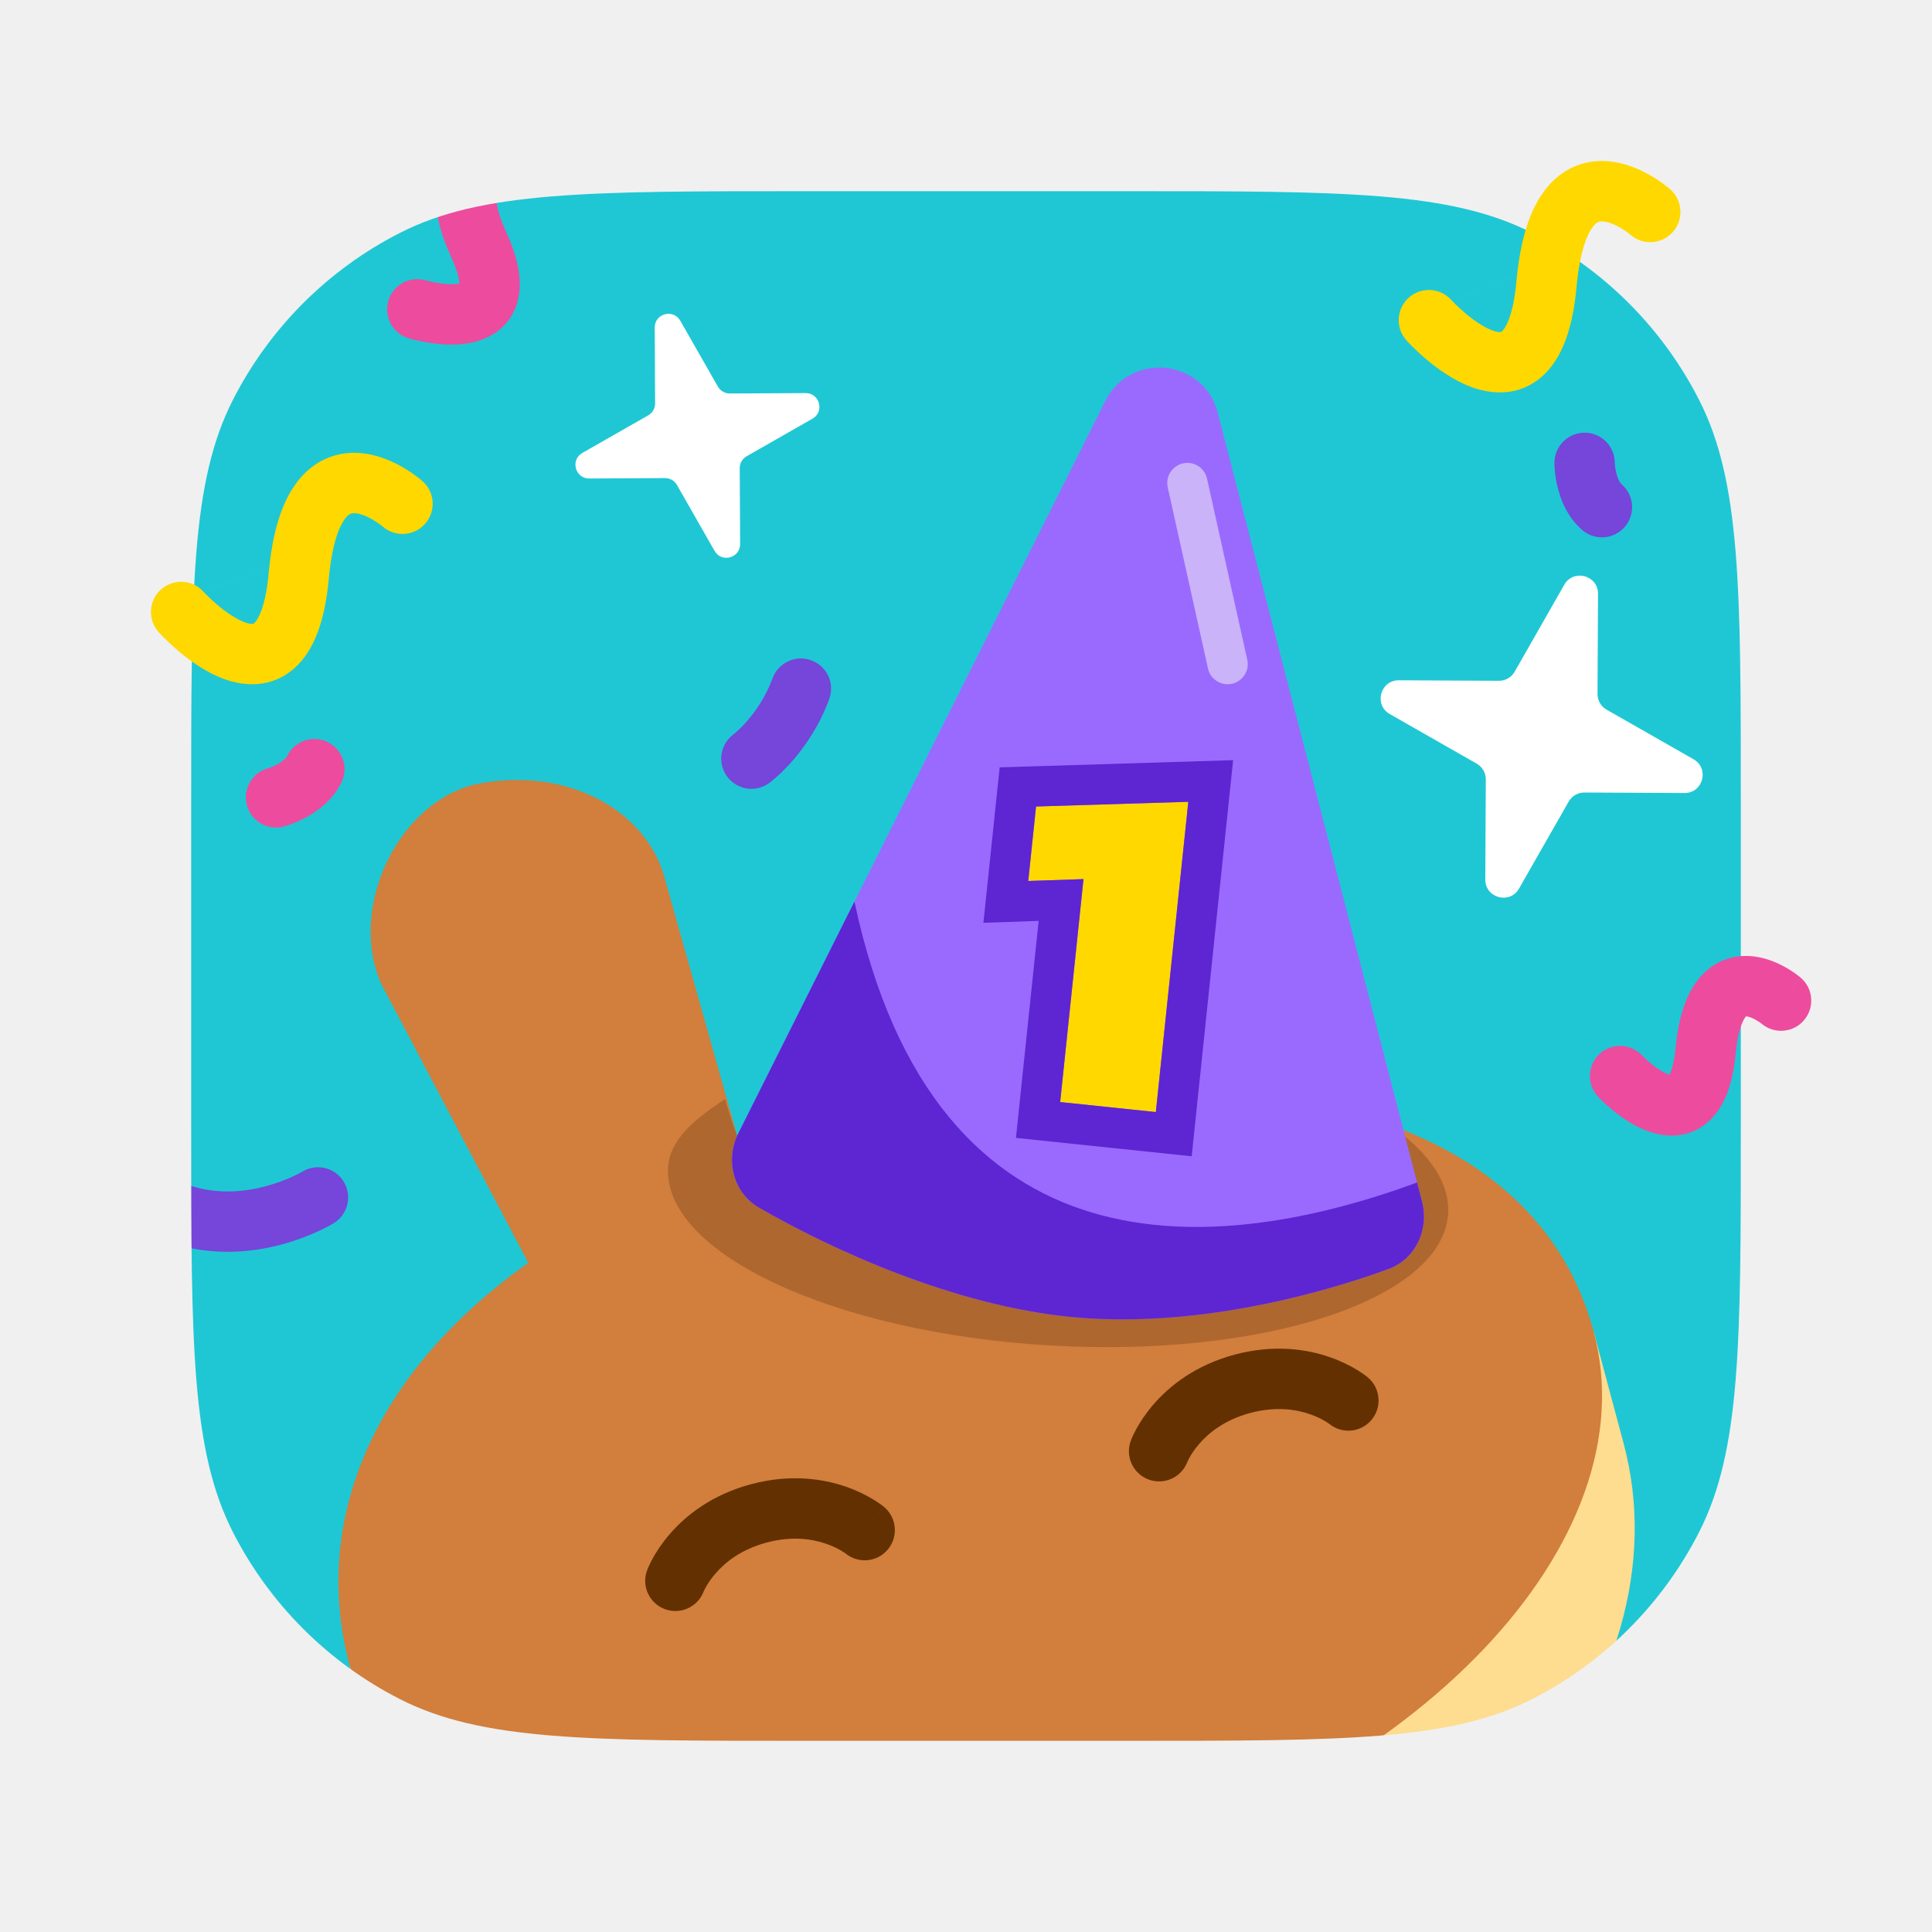
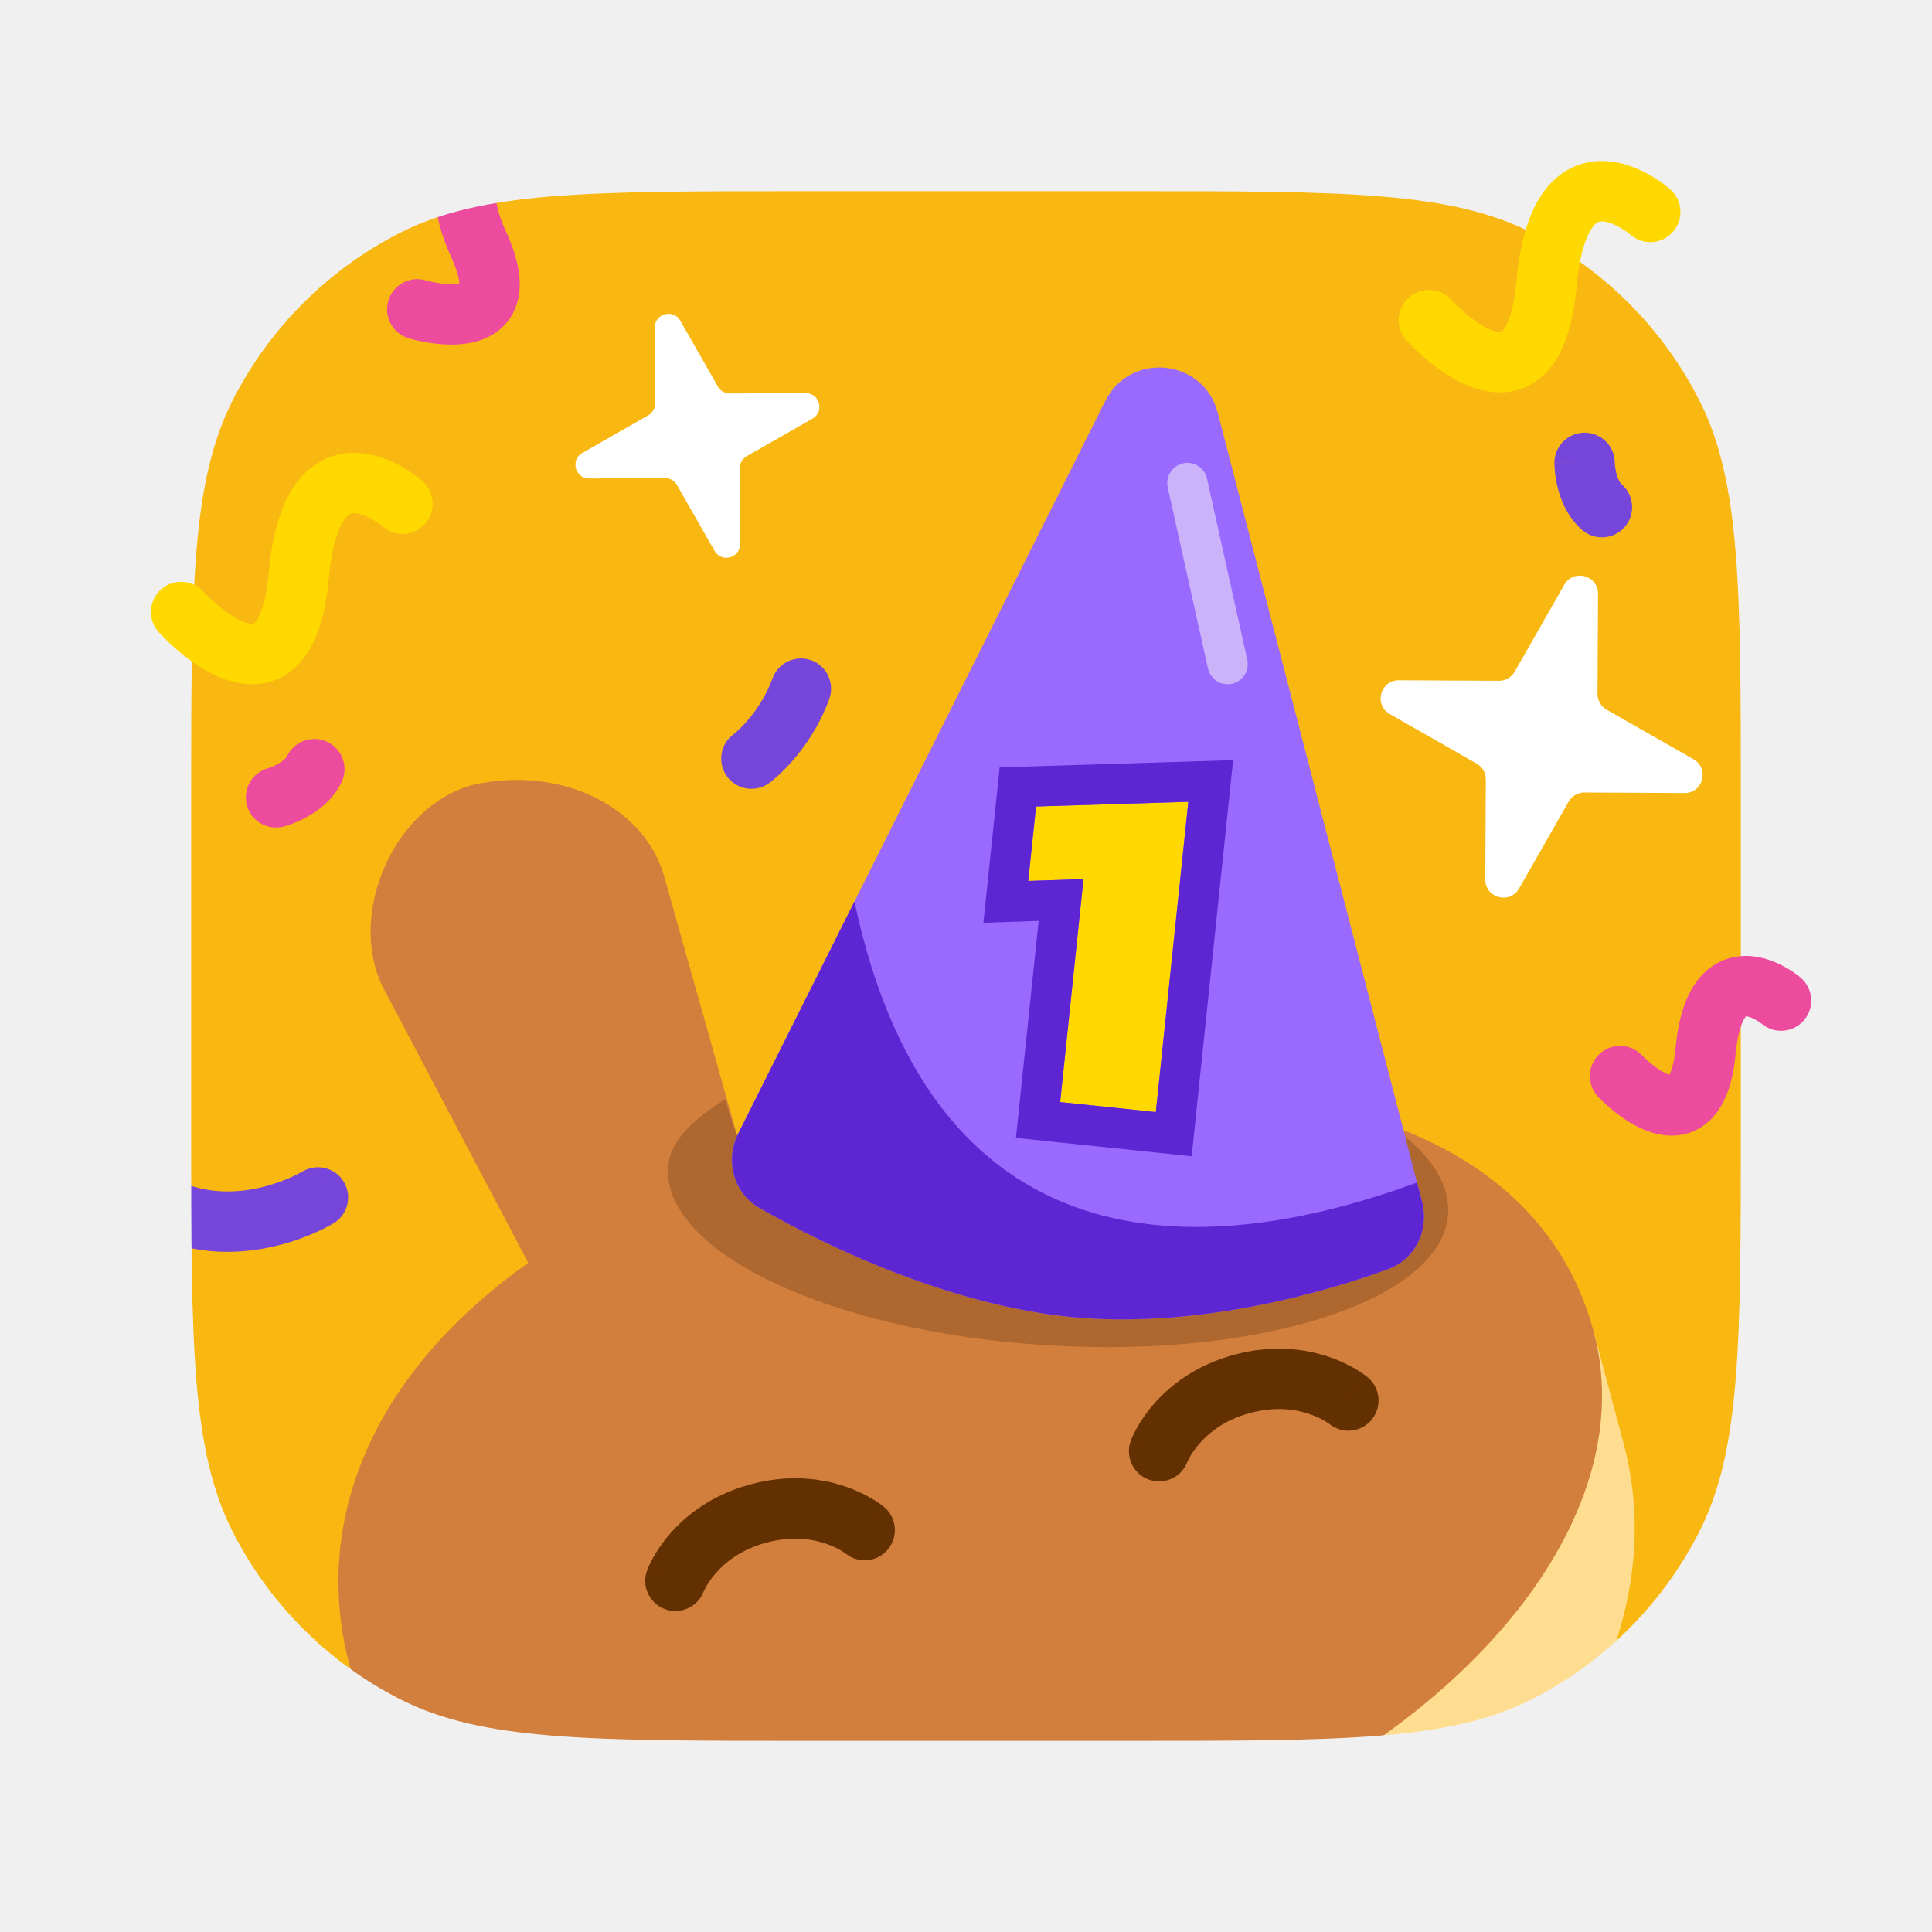
<svg xmlns="http://www.w3.org/2000/svg" width="192" height="192" fill="none" viewBox="0 0 192 192">
  <mask id="mask0" width="154" height="154" x="19" y="19" maskUnits="userSpaceOnUse" style="mask-type:alpha">
    <path fill="#EFF3F5" d="M19 79.8C19 58.518 19 47.877 23.142 39.748C26.785 32.598 32.598 26.785 39.748 23.142C47.877 19 58.518 19 79.8 19H112.2C133.482 19 144.123 19 152.252 23.142C159.402 26.785 165.215 32.598 168.858 39.748C173 47.877 173 58.518 173 79.8V112.2C173 133.482 173 144.123 168.858 152.252C165.215 159.402 159.402 165.215 152.252 168.858C144.123 173 133.482 173 112.2 173H79.8C58.518 173 47.877 173 39.748 168.858C32.598 165.215 26.785 159.402 23.142 152.252C19 144.123 19 133.482 19 112.2V79.8Z" />
  </mask>
  <g mask="url(#mask0)">
-     <path fill="#1FC7D4" d="M6 6H186V186H6V6Z" />
+     <path fill="#F8B711" d="M6 6H186V186H6V6Z" />
    <path fill="#FEDC90" d="M161.351 143.439C167.804 167.523 145.358 194.463 111.216 203.611C77.073 212.76 44.164 200.652 37.711 176.568L34.736 165.468L158.377 132.339L161.351 143.439Z" />
    <path fill="#D27E3C" fill-rule="evenodd" d="M38 98C34.513 90.715 39.198 80.091 47 78C56 75.997 64.203 80.363 66.048 87.248L74 115.5C78.059 113.82 81.956 112.324 86.434 111.124C90.808 109.952 95.15 109.086 99.408 108.511L97.5 101.5C95.655 94.615 98 88.546 107.5 86C115.302 83.909 121.877 88.447 122.5 96.5L122.5 108.511C142.261 110.296 154.69 118.578 158.377 132.339C163.967 153.203 140.822 177.534 106.679 186.682C72.537 195.831 40.327 186.333 34.736 165.468C31.068 151.778 36.436 136.907 52.5 125.5L38 98Z" clip-rule="evenodd" />
    <path fill="#AE672F" d="M143.912 120.602C143.409 129.106 125.647 134.972 104.24 133.703C82.834 132.435 65.889 124.512 66.393 116.008C66.552 113.336 68.922 111.246 72.066 109.234C72.066 109.234 73.585 114.889 74.601 114.888C81.43 113.089 96.703 102.352 106.065 102.906C127.472 104.175 144.416 112.097 143.912 120.602Z" />
    <path fill="#7645D9" fill-rule="evenodd" d="M34.156 117.431C35.022 118.843 34.58 120.69 33.168 121.557L31.599 119C33.168 121.557 33.167 121.557 33.166 121.558L33.164 121.559L33.159 121.562L33.147 121.57L33.115 121.589C33.091 121.603 33.059 121.622 33.02 121.644C32.943 121.689 32.838 121.749 32.708 121.82C32.446 121.961 32.08 122.15 31.622 122.362C30.71 122.783 29.415 123.302 27.85 123.712C24.74 124.527 20.372 124.954 15.841 123.082C13.61 122.16 11.944 120.949 10.811 119.484C9.662 118.001 9.188 116.422 9.092 114.998C9 113.611 9.267 112.415 9.535 111.594C9.672 111.176 9.816 110.833 9.932 110.582C9.991 110.456 10.044 110.351 10.086 110.27C10.107 110.23 10.126 110.195 10.142 110.166L10.163 110.128L10.172 110.112L10.177 110.105L10.178 110.101C10.179 110.1 10.18 110.098 12.778 111.598L10.18 110.098C11.009 108.663 12.843 108.172 14.278 109C15.7 109.821 16.196 111.63 15.399 113.059C15.395 113.067 15.386 113.084 15.374 113.11C15.342 113.179 15.29 113.299 15.239 113.457C15.131 113.788 15.052 114.193 15.079 114.598C15.104 114.966 15.215 115.372 15.555 115.811C15.909 116.269 16.634 116.917 18.132 117.536C21.06 118.746 23.997 118.519 26.33 117.908C27.485 117.605 28.445 117.22 29.107 116.914C29.436 116.762 29.687 116.632 29.846 116.546C29.926 116.503 29.982 116.471 30.013 116.453L30.04 116.437L30.036 116.439L30.033 116.441M34.156 117.431C33.291 116.022 31.451 115.579 30.041 116.437L34.156 117.431ZM30.041 116.437C30.038 116.438 30.034 116.44 30.031 116.442L30.041 116.437Z" clip-rule="evenodd" />
    <path fill="#7645D9" fill-rule="evenodd" d="M74.674 75.391C76.451 77.808 76.452 77.807 76.453 77.807L76.455 77.805L76.458 77.803L76.466 77.797L76.486 77.782C76.501 77.771 76.519 77.757 76.54 77.741C76.582 77.709 76.635 77.667 76.7 77.615C76.828 77.511 77 77.368 77.205 77.184C77.615 76.819 78.161 76.291 78.763 75.603C79.961 74.231 81.414 72.182 82.409 69.472C82.98 67.917 82.182 66.193 80.627 65.622C79.072 65.051 77.348 65.849 76.777 67.404C76.093 69.265 75.087 70.692 74.245 71.654C73.827 72.132 73.459 72.486 73.208 72.71C73.084 72.821 72.989 72.899 72.934 72.944C72.907 72.966 72.889 72.98 72.882 72.985C72.882 72.985 72.882 72.985 72.882 72.985C72.882 72.985 72.882 72.985 72.882 72.985C71.56 73.97 71.28 75.838 72.257 77.168C73.239 78.503 75.117 78.789 76.451 77.808L74.674 75.391Z" clip-rule="evenodd" />
    <path fill="#ED4B9E" fill-rule="evenodd" d="M51.066 19.203C52.688 19.484 54.235 18.403 54.529 16.78C54.823 15.149 53.74 13.589 52.109 13.295L51.576 16.247C52.109 13.295 52.108 13.294 52.106 13.294L52.103 13.293L52.096 13.292L52.079 13.289L52.036 13.282C52.004 13.277 51.962 13.27 51.914 13.263C51.816 13.249 51.687 13.232 51.531 13.216C51.223 13.185 50.797 13.155 50.302 13.161C49.377 13.171 47.912 13.305 46.528 14.04C44.982 14.86 43.699 16.359 43.385 18.601C43.101 20.626 43.653 22.948 44.852 25.574C45.52 27.036 45.638 27.83 45.65 28.176C45.633 28.18 45.615 28.184 45.596 28.187C45.073 28.289 44.309 28.255 43.52 28.127C43.157 28.069 42.844 27.999 42.626 27.946C42.518 27.919 42.435 27.898 42.385 27.884C42.36 27.877 42.343 27.872 42.336 27.87L42.336 27.87M42.331 27.868C42.33 27.868 42.33 27.868 42.33 27.868L42.333 27.869L42.336 27.87C42.334 27.869 42.332 27.869 42.331 27.868M42.331 27.868C40.748 27.394 39.078 28.29 38.599 29.872C38.118 31.458 39.015 33.133 40.6 33.613L41.47 30.742C40.6 33.613 40.601 33.614 40.602 33.614L40.605 33.615L40.61 33.616L40.624 33.62L40.664 33.632C40.696 33.641 40.737 33.653 40.788 33.667C40.889 33.695 41.029 33.732 41.199 33.774C41.537 33.857 42.01 33.961 42.562 34.05C43.605 34.219 45.19 34.379 46.743 34.077C48.336 33.766 50.45 32.821 51.308 30.366C52.067 28.193 51.499 25.683 50.31 23.08C49.317 20.909 49.272 19.823 49.327 19.433C49.344 19.31 49.343 19.316 49.342 19.328C49.342 19.333 49.341 19.34 49.341 19.339C49.504 19.253 49.86 19.166 50.369 19.16C50.591 19.158 50.786 19.171 50.918 19.185C50.983 19.192 51.03 19.198 51.053 19.201C51.059 19.202 51.063 19.203 51.066 19.203C51.066 19.203 51.066 19.203 51.066 19.203M45.857 28.115C45.856 28.115 45.85 28.117 45.841 28.123C45.853 28.118 45.857 28.115 45.857 28.115Z" clip-rule="evenodd" />
    <path fill="#ED4B9E" fill-rule="evenodd" d="M26.635 76.349C25.048 76.787 24.109 78.424 24.536 80.017C24.965 81.618 26.61 82.568 28.21 82.139L27.433 79.241C28.21 82.139 28.211 82.139 28.212 82.138L28.217 82.137L28.226 82.135L28.245 82.129L28.298 82.114C28.338 82.103 28.389 82.087 28.45 82.068C28.571 82.031 28.732 81.977 28.923 81.907C29.301 81.768 29.816 81.555 30.381 81.251C31.436 80.684 33.031 79.605 33.935 77.757C34.663 76.269 34.046 74.472 32.558 73.744C31.07 73.016 29.273 73.632 28.545 75.121C28.446 75.324 28.137 75.646 27.54 75.967C27.278 76.108 27.03 76.21 26.851 76.276C26.764 76.308 26.698 76.33 26.662 76.341C26.648 76.345 26.639 76.348 26.635 76.349Z" clip-rule="evenodd" />
  </g>
  <path fill="#7645D9" fill-rule="evenodd" d="M160.476 45.977C160.463 44.331 159.125 43 157.476 43C155.819 43 154.476 44.343 154.476 46L157.476 46C154.476 46 154.476 46.001 154.476 46.002L154.476 46.008L154.476 46.016L154.476 46.037L154.477 46.091C154.477 46.133 154.479 46.187 154.482 46.25C154.487 46.377 154.496 46.546 154.515 46.749C154.551 47.15 154.624 47.703 154.771 48.327C155.046 49.493 155.675 51.312 157.227 52.664C158.476 53.752 160.371 53.622 161.459 52.373C162.548 51.123 162.417 49.228 161.168 48.14C160.998 47.992 160.766 47.61 160.611 46.95C160.543 46.661 160.508 46.395 160.49 46.205C160.482 46.112 160.478 46.043 160.477 46.005C160.476 45.991 160.476 45.982 160.476 45.977Z" clip-rule="evenodd" />
  <path fill="#9A6AFF" d="M106.481 130.881C118.161 132.015 130.467 128.862 137.959 126.119C140.673 125.126 142.039 122.203 141.316 119.411L121.016 41.007C119.628 35.645 112.326 34.89 109.841 39.85L73.383 112.612C72.042 115.289 72.871 118.543 75.462 120.033C82.731 124.211 94.781 129.744 106.481 130.881Z" />
  <path fill="#5E25D2" fill-rule="evenodd" d="M137.959 126.119C130.467 128.862 118.161 132.015 106.481 130.88C94.781 129.744 82.731 124.211 75.462 120.032C72.872 118.543 72.042 115.289 73.383 112.612L84.914 89.598C92.993 127.572 121.175 124.744 140.826 117.518L141.316 119.411C142.039 122.203 140.673 125.126 137.959 126.119Z" clip-rule="evenodd" />
  <path fill="#633001" fill-rule="evenodd" d="M69.922 158.173C69.335 159.705 67.624 160.484 66.081 159.915C64.527 159.341 63.732 157.616 64.306 156.061L67.12 157.1C64.306 156.061 64.306 156.06 64.307 156.058L64.308 156.055L64.31 156.049L64.316 156.035L64.329 156.001C64.338 155.976 64.35 155.946 64.364 155.911C64.392 155.842 64.43 155.755 64.477 155.651C64.57 155.443 64.703 155.168 64.883 154.844C65.24 154.197 65.787 153.344 66.578 152.433C68.172 150.594 70.739 148.545 74.629 147.503C78.519 146.46 81.766 146.952 84.066 147.747C85.206 148.141 86.106 148.607 86.739 148.988C87.057 149.178 87.309 149.35 87.495 149.483C87.587 149.55 87.663 149.607 87.722 149.653C87.752 149.676 87.777 149.696 87.798 149.712L87.826 149.735L87.838 149.745L87.843 149.749L87.845 149.751C87.847 149.752 87.848 149.753 85.93 152.06L87.848 149.753C89.122 150.812 89.296 152.704 88.237 153.978C87.186 155.243 85.314 155.424 84.04 154.39C84.033 154.385 84.016 154.372 83.99 154.353C83.927 154.308 83.811 154.228 83.645 154.128C83.313 153.928 82.791 153.655 82.106 153.418C80.755 152.951 78.741 152.612 76.181 153.298C73.622 153.984 72.047 155.284 71.111 156.364C70.636 156.912 70.321 157.409 70.133 157.749C70.039 157.918 69.978 158.045 69.947 158.116C69.933 158.146 69.925 158.165 69.922 158.173Z" clip-rule="evenodd" />
  <path fill="#633001" fill-rule="evenodd" d="M117.992 145.293C117.405 146.825 115.694 147.604 114.151 147.034C112.597 146.46 111.802 144.735 112.376 143.181L115.19 144.22C112.376 143.181 112.376 143.18 112.377 143.178L112.378 143.175L112.38 143.169L112.386 143.155L112.399 143.121C112.408 143.096 112.42 143.066 112.434 143.031C112.462 142.962 112.5 142.874 112.546 142.77C112.64 142.563 112.773 142.288 112.953 141.964C113.31 141.317 113.857 140.464 114.647 139.553C116.242 137.714 118.808 135.665 122.698 134.622C126.589 133.58 129.836 134.071 132.136 134.867C133.276 135.261 134.176 135.726 134.809 136.107C135.127 136.298 135.379 136.47 135.565 136.603C135.657 136.669 135.733 136.727 135.792 136.772C135.822 136.795 135.847 136.815 135.868 136.832L135.896 136.855L135.908 136.865L135.913 136.869L135.915 136.871C135.916 136.872 135.918 136.873 134 139.18L135.918 136.873C137.192 137.932 137.366 139.823 136.307 141.098C135.256 142.362 133.384 142.544 132.11 141.51C132.103 141.505 132.086 141.492 132.06 141.473C131.997 141.427 131.881 141.348 131.715 141.248C131.383 141.048 130.861 140.774 130.176 140.537C128.825 140.07 126.811 139.732 124.251 140.418C121.692 141.104 120.117 142.404 119.181 143.483C118.706 144.031 118.391 144.529 118.203 144.869C118.109 145.038 118.048 145.165 118.017 145.236C118.003 145.265 117.995 145.285 117.992 145.293Z" clip-rule="evenodd" />
  <path fill="#FFD800" d="M105.359 109.521L107.677 87.363L102.187 87.551L102.961 80.15L118.092 79.683L114.866 110.515L105.359 109.521Z" />
  <path fill="#5E25D2" fill-rule="evenodd" d="M100.964 113.083L103.22 91.518L97.73 91.707L99.346 76.259L122.547 75.544L118.428 114.91L100.964 113.083ZM107.677 87.363L105.359 109.521L114.866 110.515L118.092 79.683L102.961 80.15L102.187 87.551L107.677 87.363Z" clip-rule="evenodd" />
  <path fill="#fff" d="M150.963 88.301C150.047 89.906 147.597 89.249 147.606 87.402L147.658 77.459C147.661 76.811 147.315 76.211 146.751 75.89L138.115 70.963C136.511 70.047 137.167 67.597 139.015 67.606L148.957 67.657C149.606 67.661 150.205 67.314 150.527 66.751L155.454 58.115C156.369 56.511 158.82 57.167 158.81 59.015L158.759 68.957C158.756 69.606 159.102 70.205 159.665 70.527L168.301 75.454C169.906 76.369 169.249 78.82 167.402 78.81L157.459 78.759C156.811 78.756 156.211 79.102 155.89 79.665L150.963 88.301Z" />
  <path fill="#fff" d="M73.553 54.062C73.56 55.462 71.704 55.959 71.01 54.743L67.278 48.201C67.034 47.774 66.58 47.512 66.089 47.514L58.557 47.553C57.157 47.56 56.66 45.704 57.875 45.01L64.418 41.278C64.844 41.034 65.107 40.58 65.104 40.089L65.066 32.557C65.058 31.157 66.915 30.66 67.608 31.875L71.341 38.418C71.584 38.844 72.039 39.107 72.53 39.104L80.062 39.066C81.462 39.058 81.959 40.915 80.743 41.608L74.201 45.341C73.774 45.584 73.512 46.039 73.514 46.53L73.553 54.062Z" />
  <path fill="#FFD800" fill-rule="evenodd" d="M162.027 23.324C163.27 24.409 165.157 24.288 166.249 23.049C167.346 21.807 167.227 19.911 165.985 18.815L164.029 21.031C165.985 18.815 165.984 18.814 165.983 18.813L165.98 18.811L165.974 18.805L165.96 18.793L165.921 18.76C165.891 18.734 165.852 18.701 165.804 18.662C165.709 18.584 165.579 18.48 165.419 18.359C165.101 18.119 164.65 17.802 164.1 17.48C163.061 16.87 161.394 16.077 159.471 16.005C157.341 15.926 155.132 16.753 153.477 18.964C151.962 20.988 151.065 23.965 150.7 27.961C150.374 31.526 149.564 32.655 149.277 32.913C149.275 32.915 149.274 32.917 149.271 32.919C149.238 32.958 149.1 33.12 148.34 32.848C147.473 32.537 146.468 31.849 145.576 31.09C145.155 30.732 144.806 30.399 144.566 30.159C144.446 30.04 144.355 29.945 144.297 29.884C144.269 29.853 144.248 29.831 144.237 29.819L144.229 29.81M162.027 23.324C162.023 23.321 162.012 23.312 161.994 23.297C161.958 23.267 161.894 23.216 161.807 23.151C161.632 23.018 161.374 22.837 161.064 22.655C160.385 22.256 159.731 22.019 159.248 22.001C158.971 21.991 158.688 22.015 158.281 22.559C157.733 23.291 156.998 24.975 156.675 28.506C156.313 32.47 155.318 35.552 153.286 37.377C150.988 39.441 148.253 39.191 146.316 38.496C144.433 37.821 142.774 36.583 141.69 35.661C141.122 35.179 140.655 34.733 140.326 34.405C140.161 34.24 140.029 34.103 139.935 34.003C139.888 33.953 139.85 33.913 139.822 33.883L139.788 33.845L139.777 33.832L139.771 33.826C139.77 33.825 139.769 33.824 141.933 31.879L139.769 33.824C138.661 32.592 138.762 30.695 139.994 29.587C141.225 28.481 143.119 28.58 144.227 29.808" clip-rule="evenodd" />
  <path fill="#FFD800" fill-rule="evenodd" d="M38.027 52.324C39.27 53.409 41.157 53.288 42.249 52.049C43.346 50.807 43.227 48.911 41.985 47.815L41.983 47.813L41.98 47.81L41.96 47.793L41.921 47.76C41.891 47.734 41.852 47.701 41.804 47.662C41.709 47.584 41.579 47.48 41.419 47.359C41.101 47.119 40.65 46.802 40.1 46.48C39.061 45.87 37.394 45.077 35.471 45.005C33.342 44.926 31.132 45.753 29.477 47.964C27.962 49.988 27.065 52.965 26.7 56.961C26.374 60.525 25.564 61.655 25.277 61.913C25.277 61.913 25.274 61.917 25.271 61.919C25.238 61.958 25.1 62.12 24.34 61.848C23.473 61.537 22.468 60.849 21.576 60.09C21.155 59.732 20.806 59.399 20.566 59.159C20.446 59.039 20.355 58.945 20.297 58.884C20.269 58.853 20.248 58.831 20.237 58.819L20.229 58.81M38.027 52.324C38.023 52.321 38.012 52.312 37.994 52.297C37.958 52.267 37.894 52.216 37.807 52.151C37.632 52.018 37.374 51.837 37.064 51.655C36.385 51.256 35.731 51.019 35.248 51.001C34.971 50.991 34.688 51.015 34.281 51.559C33.733 52.291 32.998 53.975 32.675 57.507C32.313 61.47 31.319 64.552 29.286 66.377C26.988 68.441 24.253 68.19 22.316 67.496C20.433 66.821 18.774 65.583 17.69 64.661C17.122 64.178 16.655 63.733 16.326 63.405C16.161 63.24 16.029 63.103 15.935 63.003C15.888 62.953 15.85 62.913 15.822 62.882L15.788 62.845L15.777 62.832L15.771 62.826C15.771 62.826 15.769 62.824 17.933 60.879L15.769 62.824C14.661 61.592 14.762 59.695 15.994 58.587C17.225 57.481 19.119 57.58 20.227 58.808" clip-rule="evenodd" />
  <path fill="#ED4B9E" fill-rule="evenodd" d="M175.08 101.745C176.344 102.799 178.225 102.637 179.29 101.378C180.36 100.113 180.203 98.22 178.938 97.15L177 99.44C178.938 97.15 178.937 97.148 178.935 97.147L178.933 97.145L178.927 97.141L178.914 97.13L178.881 97.102C178.855 97.081 178.823 97.055 178.784 97.025C178.707 96.963 178.603 96.884 178.476 96.793C178.225 96.611 177.871 96.372 177.44 96.13C176.633 95.676 175.298 95.06 173.732 95.004C171.983 94.942 170.122 95.598 168.729 97.383C167.471 98.995 166.787 101.282 166.514 104.155C166.361 105.755 166.066 106.502 165.903 106.808C165.887 106.802 165.869 106.797 165.85 106.79C165.346 106.617 164.702 106.205 164.083 105.7C163.798 105.468 163.561 105.251 163.399 105.096C163.319 105.019 163.259 104.959 163.222 104.922C163.204 104.904 163.192 104.891 163.186 104.885L163.186 104.885M163.183 104.882C163.182 104.881 163.182 104.881 163.182 104.881L163.184 104.883L163.186 104.885C163.185 104.883 163.184 104.882 163.183 104.882M163.183 104.882C162.049 103.679 160.155 103.62 158.948 104.751C157.739 105.884 157.678 107.783 158.811 108.992L161 106.94C158.811 108.992 158.812 108.992 158.813 108.993L158.815 108.995L158.819 108.999L158.829 109.01L158.857 109.04C158.88 109.063 158.91 109.094 158.947 109.132C159.021 109.207 159.123 109.308 159.249 109.43C159.501 109.671 159.858 109.997 160.292 110.351C161.11 111.018 162.404 111.95 163.9 112.464C165.434 112.992 167.737 113.23 169.708 111.533C171.452 110.031 172.215 107.573 172.486 104.724C172.713 102.348 173.217 101.385 173.459 101.075C173.535 100.976 173.532 100.981 173.524 100.991C173.521 100.995 173.518 101 173.518 101C173.702 101.007 174.055 101.11 174.498 101.359C174.692 101.468 174.853 101.577 174.961 101.655C175.014 101.693 175.051 101.722 175.07 101.737C175.074 101.74 175.078 101.743 175.08 101.745C175.08 101.745 175.08 101.745 175.08 101.745M166.113 106.858C166.112 106.858 166.106 106.857 166.095 106.857C166.108 106.859 166.113 106.859 166.113 106.858Z" clip-rule="evenodd" />
  <path fill="#CAB3F8" fill-rule="evenodd" d="M117.566 46.048C118.644 45.808 119.713 46.488 119.952 47.566L123.952 65.566C124.192 66.644 123.512 67.713 122.434 67.952C121.356 68.192 120.287 67.512 120.048 66.434L116.048 48.434C115.808 47.356 116.488 46.287 117.566 46.048Z" clip-rule="evenodd" />
</svg>
